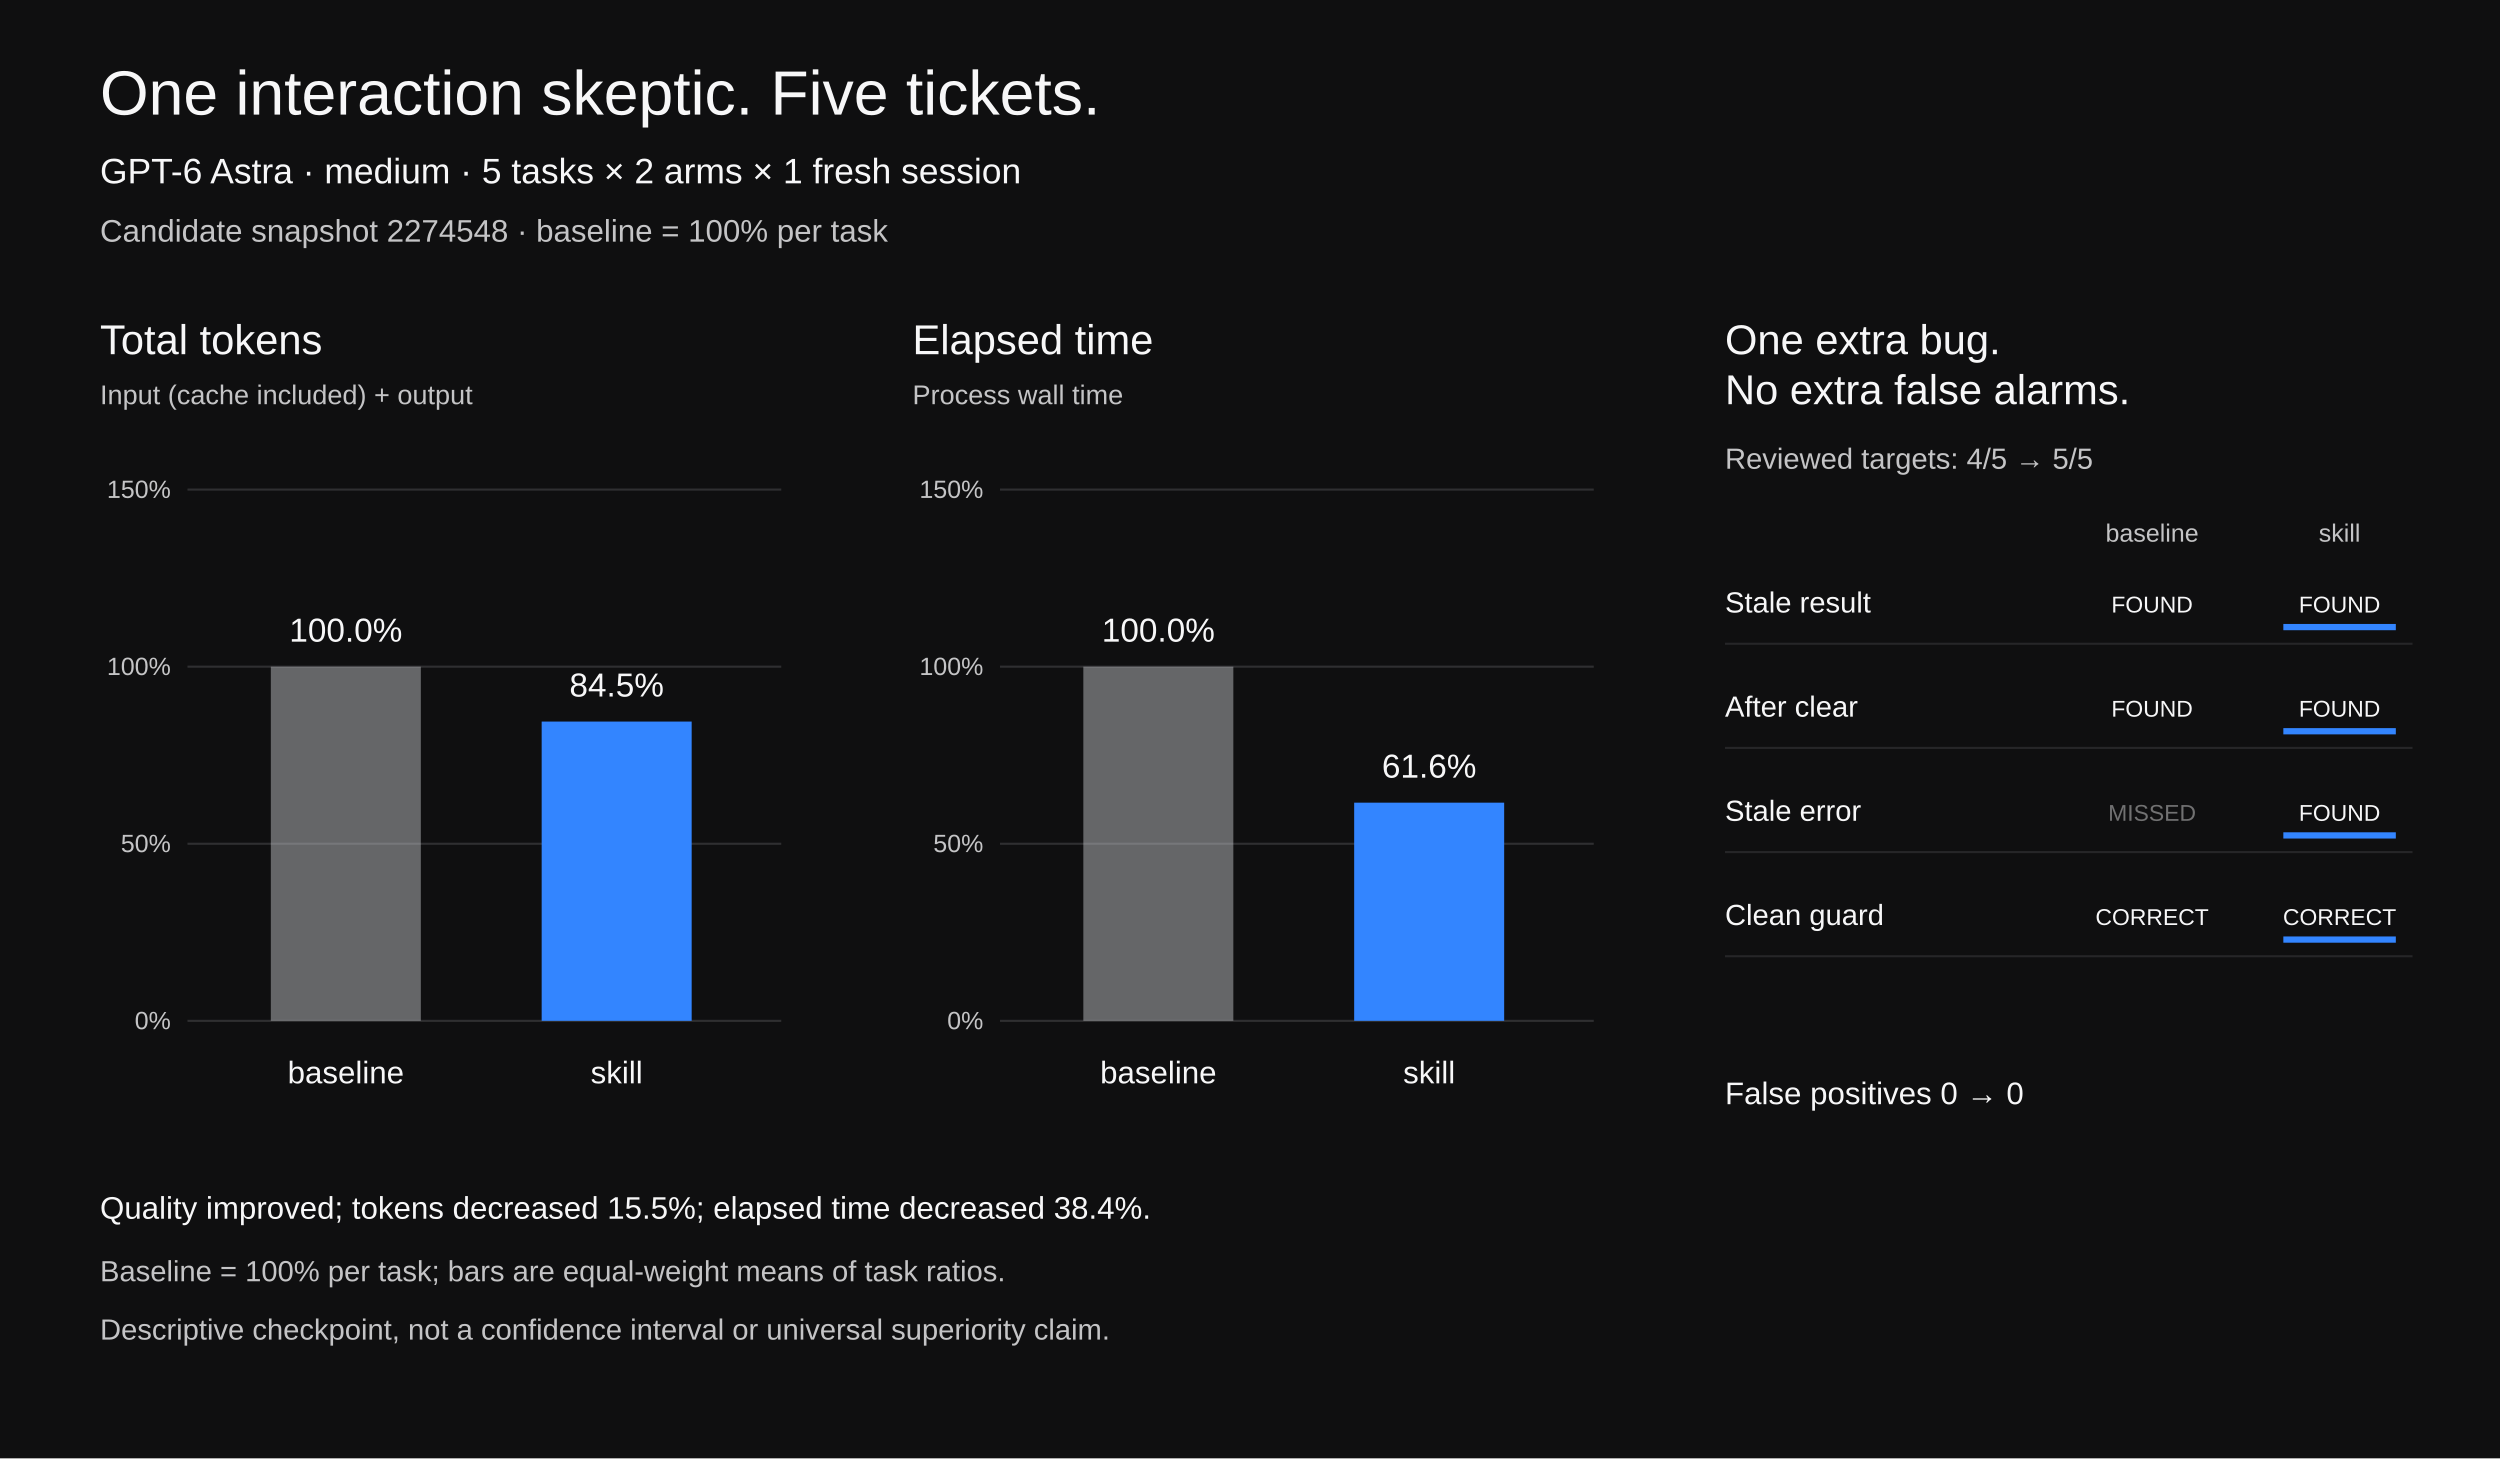
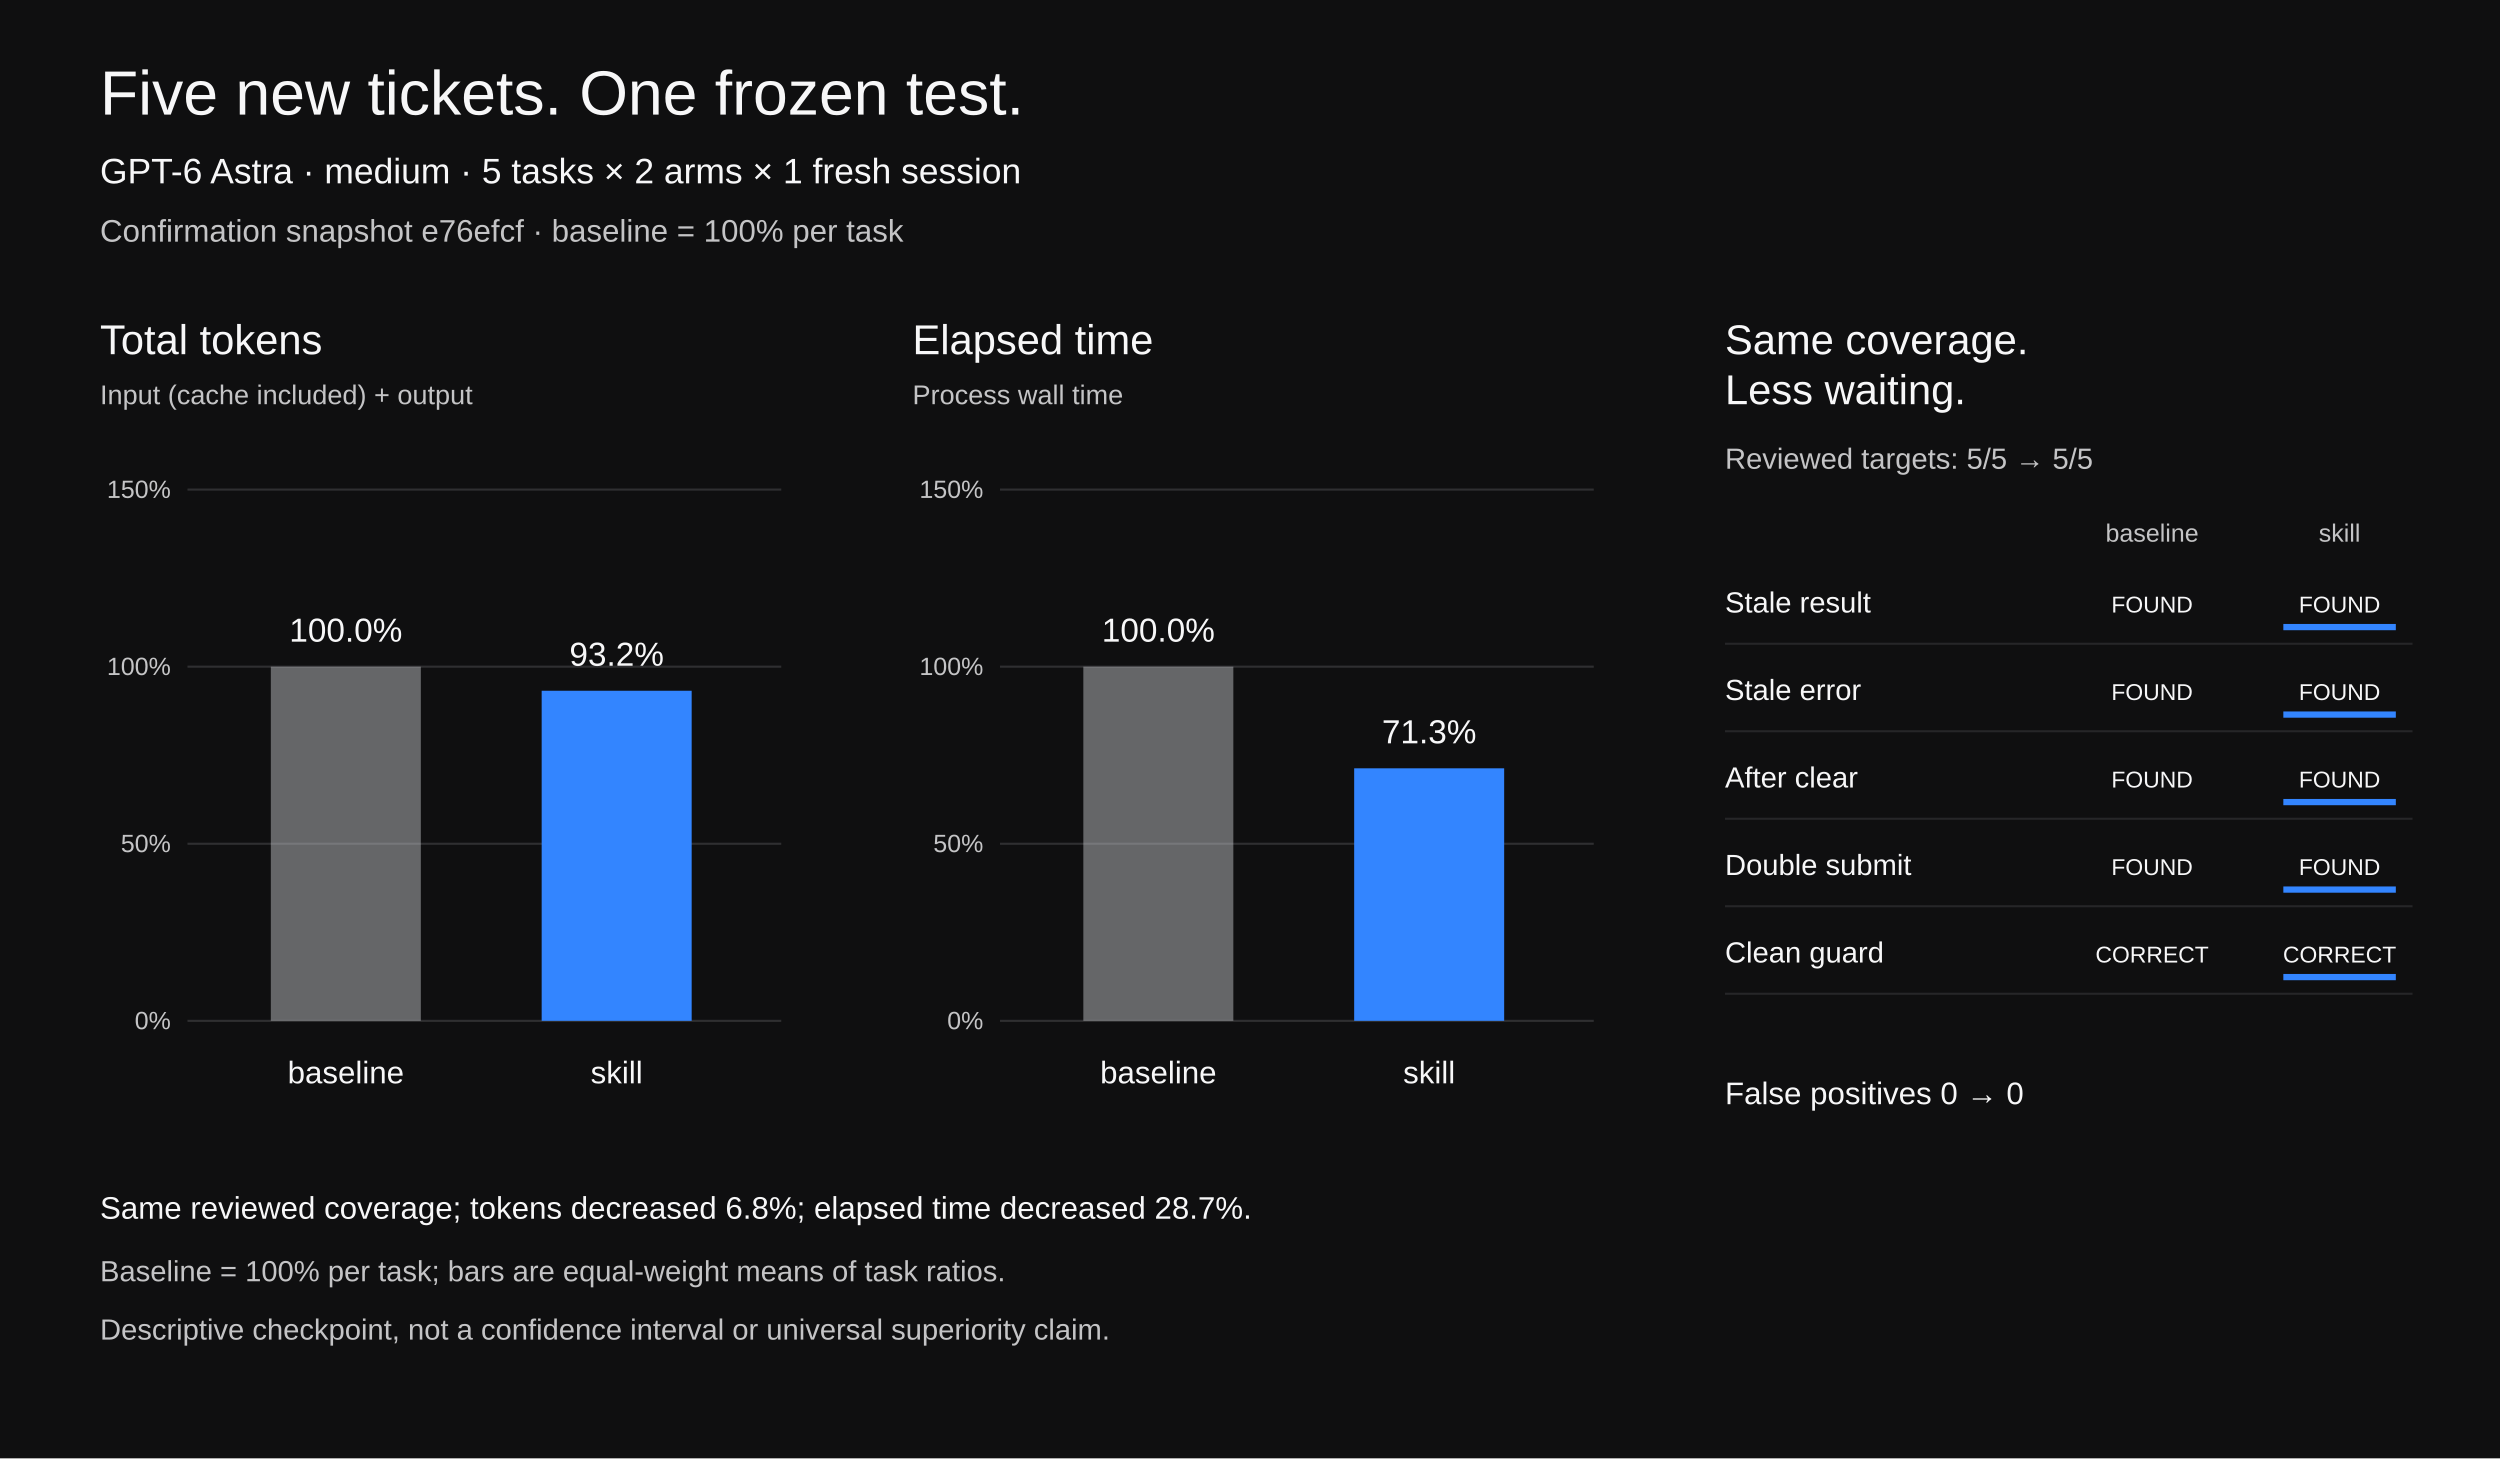
<svg xmlns="http://www.w3.org/2000/svg" width="1200" height="700" viewBox="0 0 1200 700" role="img" aria-labelledby="title desc">
  <rect width="1200" height="700" fill="#0F0F10" />
  <g font-family="Arial, sans-serif" fill="#F7F7F8">
-     <text x="48" y="55" font-size="30" text-anchor="start" opacity="1">One interaction skeptic. Five tickets.</text>
+     <text x="48" y="55" font-size="30" text-anchor="start" opacity="1">Five new tickets. One frozen test.</text>
    <text x="48" y="88" font-size="17" text-anchor="start" opacity="1">GPT-6 Astra · medium · 5 tasks × 2 arms × 1 fresh session</text>
-     <text x="48" y="116" font-size="15" text-anchor="start" opacity="0.78">Candidate snapshot 2274548 · baseline = 100% per task</text>
+     <text x="48" y="116" font-size="15" text-anchor="start" opacity="0.78">Confirmation snapshot e76efcf · baseline = 100% per task</text>
    <text x="48" y="170" font-size="20" text-anchor="start" opacity="1">Total tokens</text>
    <text x="48" y="194" font-size="13" text-anchor="start" opacity="0.78">Input (cache included) + output</text>
    <path d="M90 490.0h285" stroke="#C2C4C8" stroke-opacity=".18" />
    <text x="82" y="494.0" font-size="12" text-anchor="end" opacity="0.78">0%</text>
    <path d="M90 405.0h285" stroke="#C2C4C8" stroke-opacity=".18" />
    <text x="82" y="409.0" font-size="12" text-anchor="end" opacity="0.78">50%</text>
    <path d="M90 320.0h285" stroke="#C2C4C8" stroke-opacity=".18" />
    <text x="82" y="324.0" font-size="12" text-anchor="end" opacity="0.78">100%</text>
    <path d="M90 235.0h285" stroke="#C2C4C8" stroke-opacity=".18" />
    <text x="82" y="239.0" font-size="12" text-anchor="end" opacity="0.78">150%</text>
    <rect x="130" y="320.0" width="72" height="170.0" fill="#C2C4C8" fill-opacity="0.48" />
    <text x="166" y="308.0" font-size="16" text-anchor="middle" opacity="1">100.0%</text>
    <text x="166" y="520" font-size="15" text-anchor="middle" opacity="1">baseline</text>
-     <rect x="260" y="346.35" width="72" height="143.65" fill="#3385FF" fill-opacity="1" />
-     <text x="296" y="334.35" font-size="16" text-anchor="middle" opacity="1">84.5%</text>
+     <rect x="260" y="331.56" width="72" height="158.44" fill="#3385FF" fill-opacity="1" />
+     <text x="296" y="319.56" font-size="16" text-anchor="middle" opacity="1">93.2%</text>
    <text x="296" y="520" font-size="15" text-anchor="middle" opacity="1">skill</text>
    <text x="438" y="170" font-size="20" text-anchor="start" opacity="1">Elapsed time</text>
    <text x="438" y="194" font-size="13" text-anchor="start" opacity="0.78">Process wall time</text>
    <path d="M480 490.0h285" stroke="#C2C4C8" stroke-opacity=".18" />
    <text x="472" y="494.0" font-size="12" text-anchor="end" opacity="0.78">0%</text>
    <path d="M480 405.0h285" stroke="#C2C4C8" stroke-opacity=".18" />
    <text x="472" y="409.0" font-size="12" text-anchor="end" opacity="0.78">50%</text>
    <path d="M480 320.0h285" stroke="#C2C4C8" stroke-opacity=".18" />
    <text x="472" y="324.0" font-size="12" text-anchor="end" opacity="0.78">100%</text>
    <path d="M480 235.0h285" stroke="#C2C4C8" stroke-opacity=".18" />
    <text x="472" y="239.0" font-size="12" text-anchor="end" opacity="0.78">150%</text>
    <rect x="520" y="320.0" width="72" height="170.0" fill="#C2C4C8" fill-opacity="0.48" />
    <text x="556" y="308.0" font-size="16" text-anchor="middle" opacity="1">100.0%</text>
    <text x="556" y="520" font-size="15" text-anchor="middle" opacity="1">baseline</text>
-     <rect x="650" y="385.28" width="72" height="104.72" fill="#3385FF" fill-opacity="1" />
-     <text x="686" y="373.28" font-size="16" text-anchor="middle" opacity="1">61.6%</text>
+     <rect x="650" y="368.79" width="72" height="121.21" fill="#3385FF" fill-opacity="1" />
+     <text x="686" y="356.79" font-size="16" text-anchor="middle" opacity="1">71.3%</text>
    <text x="686" y="520" font-size="15" text-anchor="middle" opacity="1">skill</text>
-     <text x="828" y="170" font-size="20" text-anchor="start" opacity="1">One extra bug.</text>
-     <text x="828" y="194" font-size="20" text-anchor="start" opacity="1">No extra false alarms.</text>
-     <text x="828" y="225" font-size="14" text-anchor="start" opacity="0.78">Reviewed targets: 4/5 → 5/5</text>
+     <text x="828" y="170" font-size="20" text-anchor="start" opacity="1">Same coverage.</text>
+     <text x="828" y="194" font-size="20" text-anchor="start" opacity="1">Less waiting.</text>
+     <text x="828" y="225" font-size="14" text-anchor="start" opacity="0.78">Reviewed targets: 5/5 → 5/5</text>
    <text x="1033" y="260" font-size="12" text-anchor="middle" opacity="0.78">baseline</text>
    <text x="1123" y="260" font-size="12" text-anchor="middle" opacity="0.78">skill</text>
    <path d="M828 309h330" stroke="#C2C4C8" stroke-opacity=".13" />
    <text x="828" y="294" font-size="14" text-anchor="start" opacity="1">Stale result</text>
    <text x="1033" y="294" font-size="11" text-anchor="middle" opacity="1">FOUND</text>
    <text x="1123" y="294" font-size="11" text-anchor="middle" opacity="1">FOUND</text>
    <path d="M1096 301h54" stroke="#3385FF" stroke-width="3" />
-     <path d="M828 359h330" stroke="#C2C4C8" stroke-opacity=".13" />
-     <text x="828" y="344" font-size="14" text-anchor="start" opacity="1">After clear</text>
-     <text x="1033" y="344" font-size="11" text-anchor="middle" opacity="1">FOUND</text>
-     <text x="1123" y="344" font-size="11" text-anchor="middle" opacity="1">FOUND</text>
-     <path d="M1096 351h54" stroke="#3385FF" stroke-width="3" />
-     <path d="M828 409h330" stroke="#C2C4C8" stroke-opacity=".13" />
-     <text x="828" y="394" font-size="14" text-anchor="start" opacity="1">Stale error</text>
-     <text x="1033" y="394" font-size="11" text-anchor="middle" opacity="0.42">MISSED</text>
-     <text x="1123" y="394" font-size="11" text-anchor="middle" opacity="1">FOUND</text>
-     <path d="M1096 401h54" stroke="#3385FF" stroke-width="3" />
-     <path d="M828 459h330" stroke="#C2C4C8" stroke-opacity=".13" />
-     <text x="828" y="444" font-size="14" text-anchor="start" opacity="1">Clean guard</text>
-     <text x="1033" y="444" font-size="11" text-anchor="middle" opacity="1">CORRECT</text>
-     <text x="1123" y="444" font-size="11" text-anchor="middle" opacity="1">CORRECT</text>
-     <path d="M1096 451h54" stroke="#3385FF" stroke-width="3" />
+     <path d="M828 351h330" stroke="#C2C4C8" stroke-opacity=".13" />
+     <text x="828" y="336" font-size="14" text-anchor="start" opacity="1">Stale error</text>
+     <text x="1033" y="336" font-size="11" text-anchor="middle" opacity="1">FOUND</text>
+     <text x="1123" y="336" font-size="11" text-anchor="middle" opacity="1">FOUND</text>
+     <path d="M1096 343h54" stroke="#3385FF" stroke-width="3" />
+     <path d="M828 393h330" stroke="#C2C4C8" stroke-opacity=".13" />
+     <text x="828" y="378" font-size="14" text-anchor="start" opacity="1">After clear</text>
+     <text x="1033" y="378" font-size="11" text-anchor="middle" opacity="1">FOUND</text>
+     <text x="1123" y="378" font-size="11" text-anchor="middle" opacity="1">FOUND</text>
+     <path d="M1096 385h54" stroke="#3385FF" stroke-width="3" />
+     <path d="M828 435h330" stroke="#C2C4C8" stroke-opacity=".13" />
+     <text x="828" y="420" font-size="14" text-anchor="start" opacity="1">Double submit</text>
+     <text x="1033" y="420" font-size="11" text-anchor="middle" opacity="1">FOUND</text>
+     <text x="1123" y="420" font-size="11" text-anchor="middle" opacity="1">FOUND</text>
+     <path d="M1096 427h54" stroke="#3385FF" stroke-width="3" />
+     <path d="M828 477h330" stroke="#C2C4C8" stroke-opacity=".13" />
+     <text x="828" y="462" font-size="14" text-anchor="start" opacity="1">Clean guard</text>
+     <text x="1033" y="462" font-size="11" text-anchor="middle" opacity="1">CORRECT</text>
+     <text x="1123" y="462" font-size="11" text-anchor="middle" opacity="1">CORRECT</text>
+     <path d="M1096 469h54" stroke="#3385FF" stroke-width="3" />
    <text x="828" y="530" font-size="15" text-anchor="start" opacity="1">False positives  0 → 0</text>
-     <text x="48" y="585" font-size="15" text-anchor="start" opacity="1">Quality improved; tokens decreased 15.5%; elapsed time decreased 38.4%.</text>
+     <text x="48" y="585" font-size="15" text-anchor="start" opacity="1">Same reviewed coverage; tokens decreased 6.8%; elapsed time decreased 28.7%.</text>
    <text x="48" y="615" font-size="14" text-anchor="start" opacity="0.78">Baseline = 100% per task; bars are equal-weight means of task ratios.</text>
    <text x="48" y="643" font-size="14" text-anchor="start" opacity="0.78">Descriptive checkpoint, not a confidence interval or universal superiority claim.</text>
  </g>
</svg>
